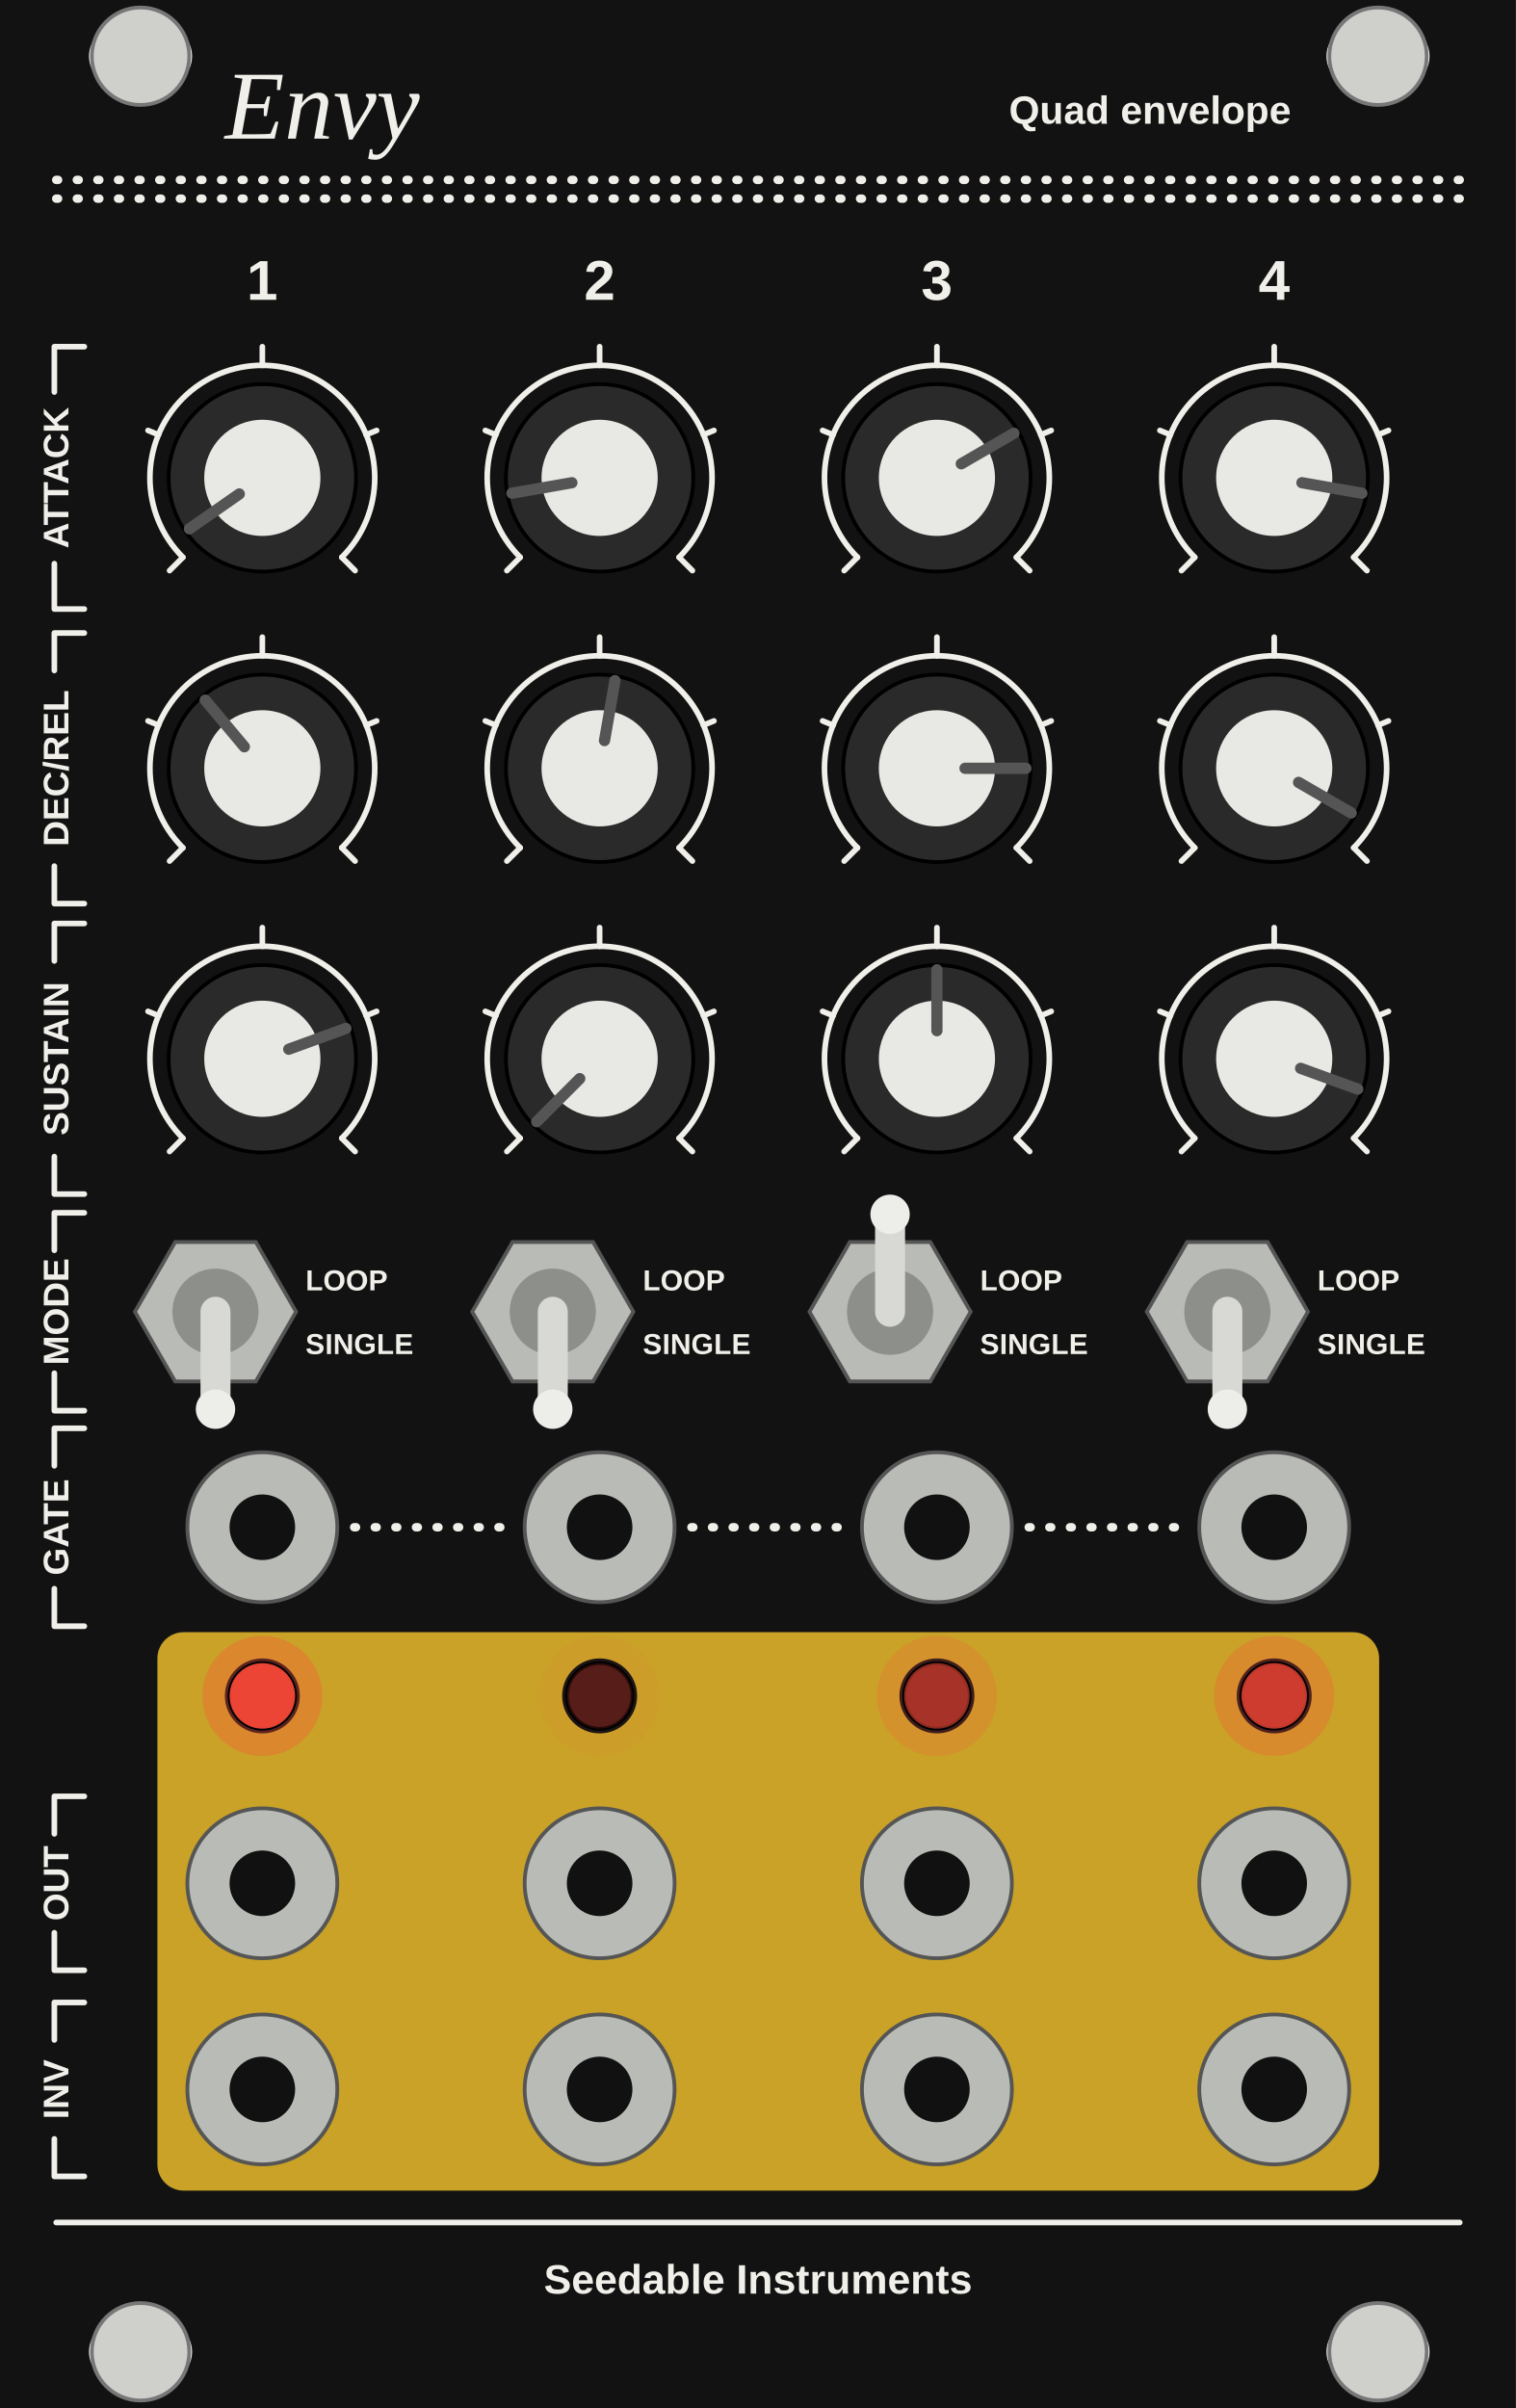
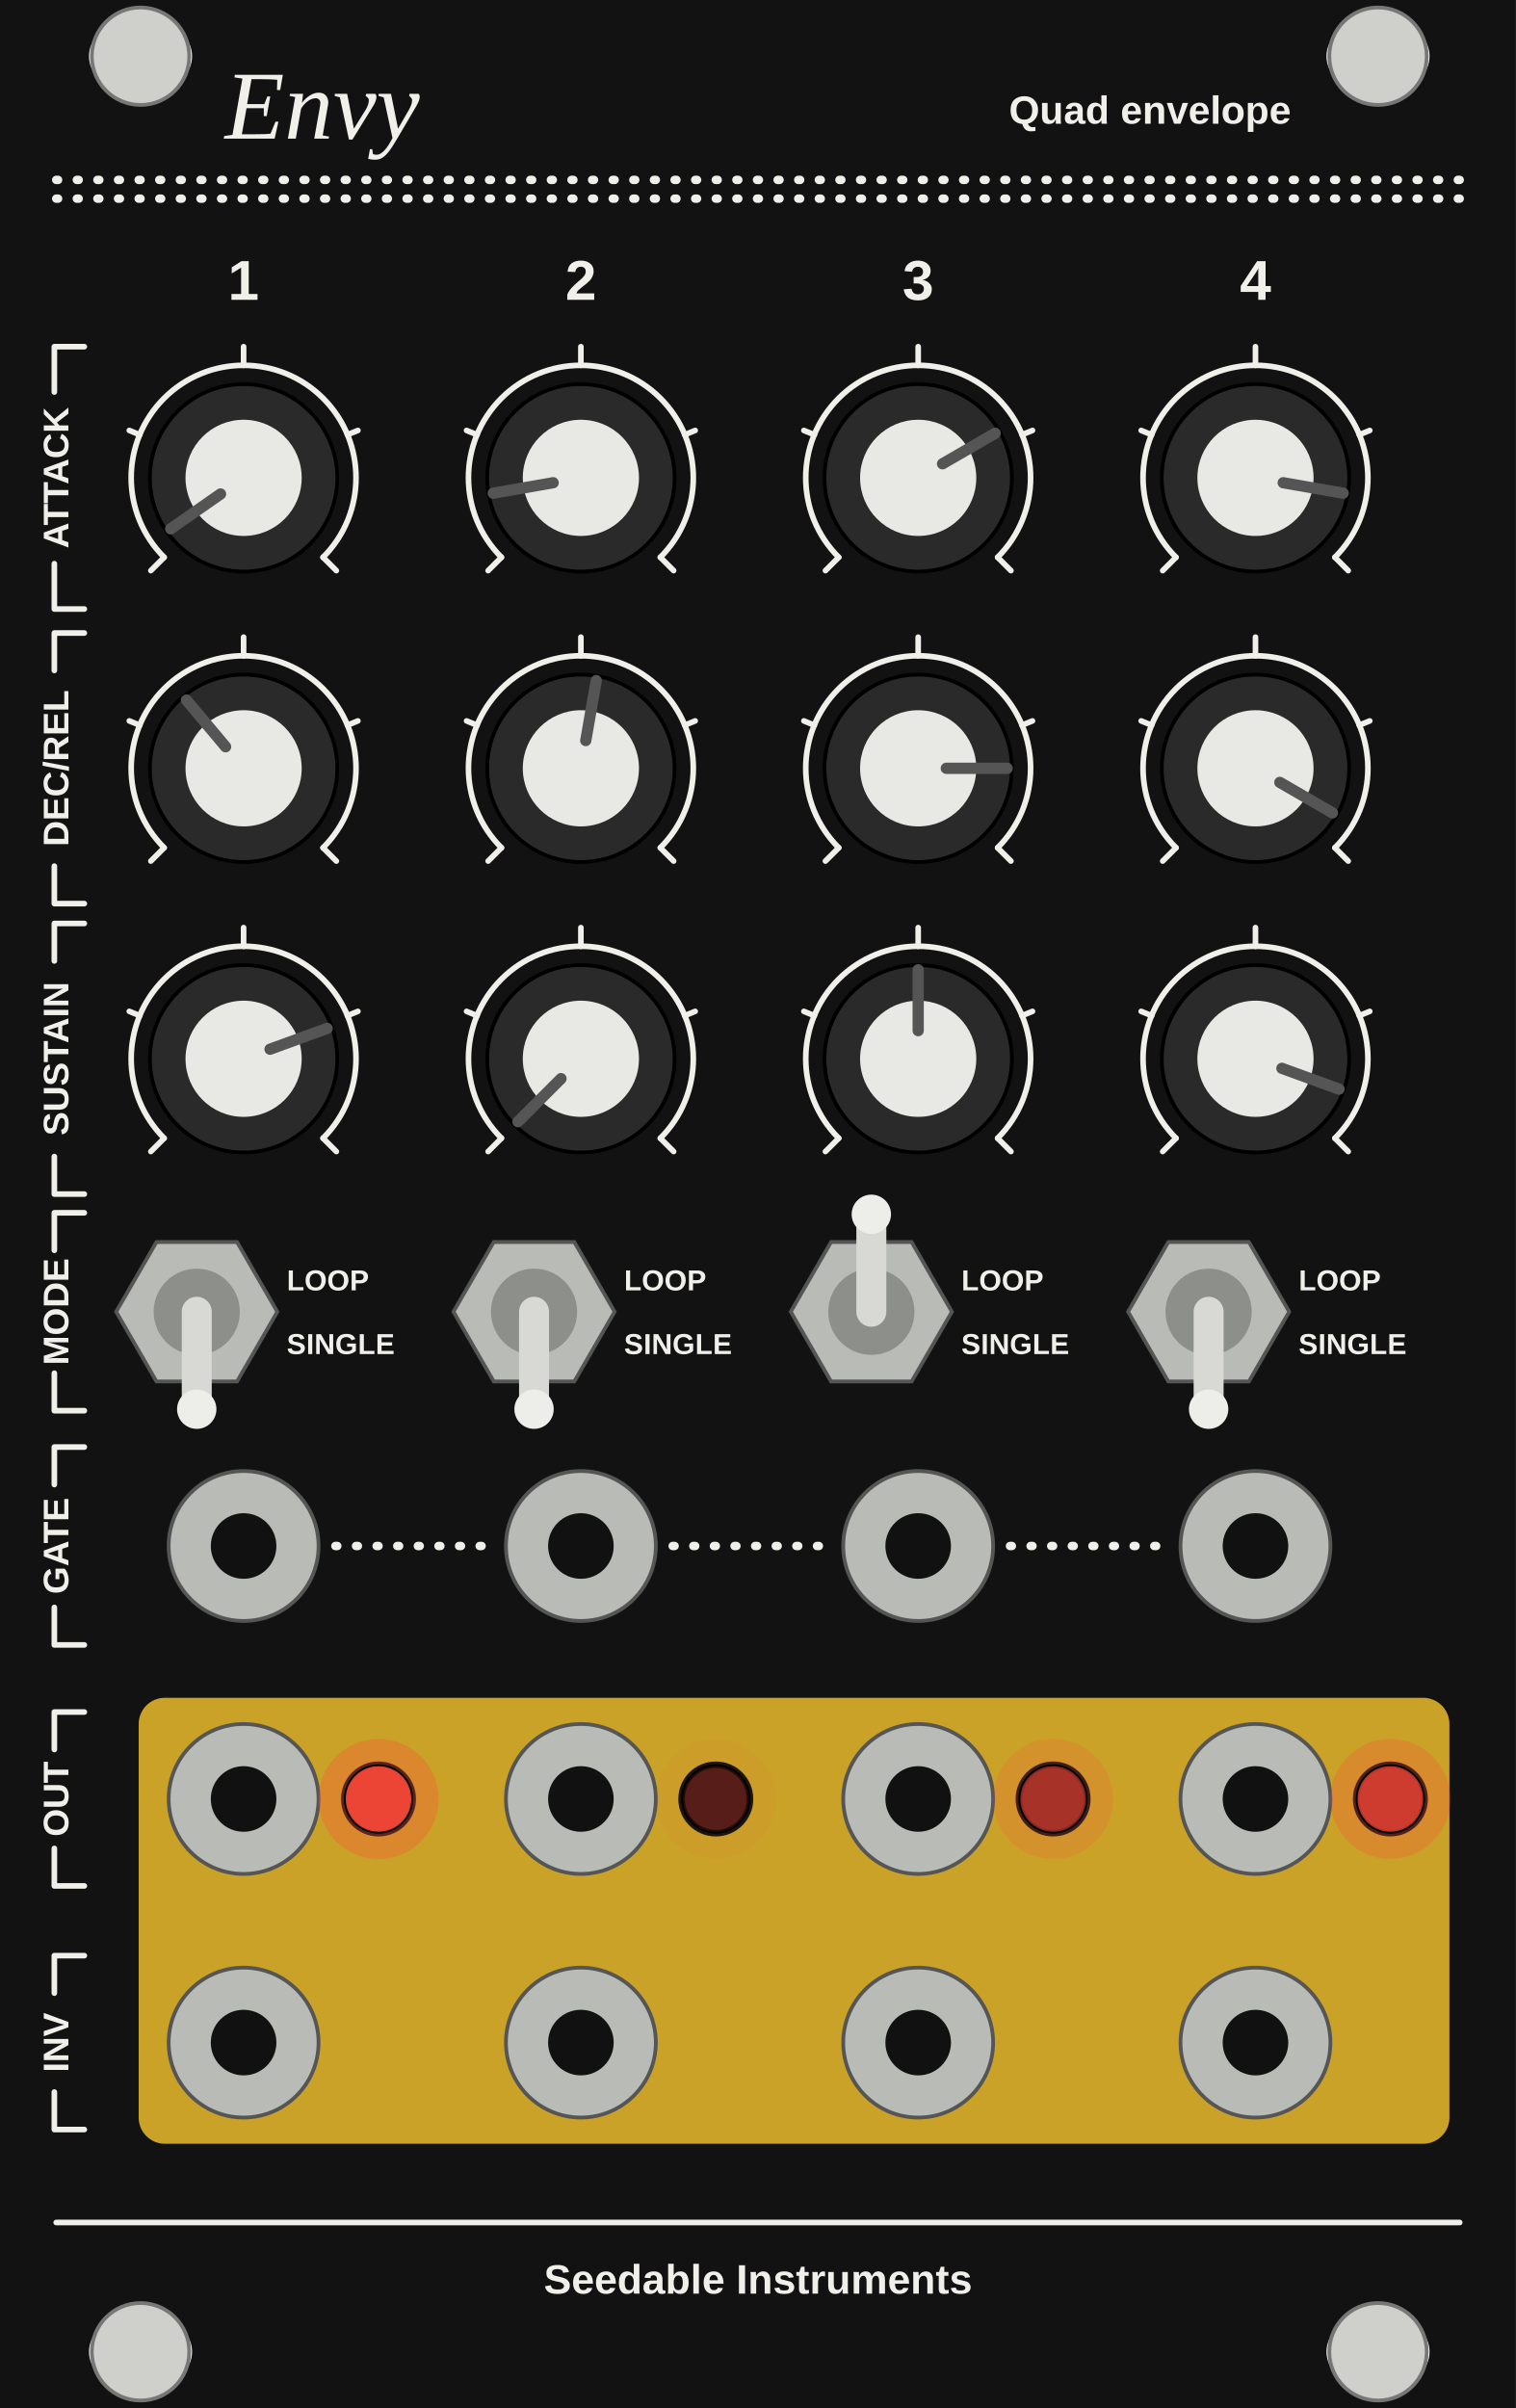
<svg xmlns="http://www.w3.org/2000/svg" width="80.9mm" height="128.5mm" viewBox="0 0 80.9 128.5">
  <style>text{font-family:Arial, Helvetica, sans-serif;font-weight:bold;fill:#f0efe9} .serif{font-family:Georgia, Times New Roman, serif;font-style:italic;font-weight:normal} .silk{stroke:#f0efe9;fill:none;stroke-linecap:round;stroke-linejoin:round} .dots{stroke-dasharray:0.1 1.0;stroke-width:0.45} .copper{fill:#c9a227} .cu-text{fill:#121212} .hole{fill:#ffffff;stroke:none}</style>
  <rect x="0" y="0" width="80.9" height="128.5" fill="#121212" />
  <g id="copper">
-     <rect x="8.40" y="87.10" width="65.20" height="29.80" rx="1.4" class="copper" />
-     <circle cx="14.00" cy="100.50" r="3.65" class="cu-text" />
-     <circle cx="14.00" cy="111.50" r="3.65" class="cu-text" />
-     <circle cx="14.00" cy="90.50" r="2.00" class="cu-text" />
-     <circle cx="32.00" cy="100.50" r="3.65" class="cu-text" />
-     <circle cx="32.00" cy="111.50" r="3.65" class="cu-text" />
-     <circle cx="32.00" cy="90.50" r="2.00" class="cu-text" />
-     <circle cx="50.00" cy="100.50" r="3.65" class="cu-text" />
-     <circle cx="50.00" cy="111.50" r="3.65" class="cu-text" />
-     <circle cx="50.00" cy="90.50" r="2.00" class="cu-text" />
-     <circle cx="68.00" cy="100.50" r="3.65" class="cu-text" />
-     <circle cx="68.00" cy="111.50" r="3.65" class="cu-text" />
-     <circle cx="68.00" cy="90.50" r="2.00" class="cu-text" />
+     <rect x="7.40" y="90.60" width="69.95" height="23.80" rx="1.4" class="copper" />
+     <circle cx="13.00" cy="96.00" r="3.65" class="cu-text" />
+     <circle cx="13.00" cy="109.00" r="3.65" class="cu-text" />
+     <circle cx="20.20" cy="96.00" r="2.00" class="cu-text" />
+     <circle cx="31.00" cy="96.00" r="3.65" class="cu-text" />
+     <circle cx="31.00" cy="109.00" r="3.65" class="cu-text" />
+     <circle cx="38.20" cy="96.00" r="2.00" class="cu-text" />
+     <circle cx="49.00" cy="96.00" r="3.65" class="cu-text" />
+     <circle cx="49.00" cy="109.00" r="3.65" class="cu-text" />
+     <circle cx="56.20" cy="96.00" r="2.00" class="cu-text" />
+     <circle cx="67.00" cy="96.00" r="3.65" class="cu-text" />
+     <circle cx="67.00" cy="109.00" r="3.65" class="cu-text" />
+     <circle cx="74.20" cy="96.00" r="2.00" class="cu-text" />
  </g>
  <g id="silk">
    <text x="12.00" y="7.40" font-size="5.2" text-anchor="start" class="serif">Envy</text>
    <text x="68.90" y="6.60" font-size="2.1" text-anchor="end">Quad envelope</text>
    <polyline points="3.00,9.60 77.90,9.60" class="silk dots" />
    <polyline points="3.00,10.60 77.90,10.60" class="silk dots" />
    <text x="40.45" y="122.40" font-size="2.2" text-anchor="middle">Seedable Instruments</text>
    <polyline points="3.00,118.60 77.90,118.60" class="silk" stroke-width="0.3" />
-     <text x="14.00" y="16.00" font-size="3.0" text-anchor="middle">1</text>
-     <text x="32.00" y="16.00" font-size="3.0" text-anchor="middle">2</text>
-     <text x="50.00" y="16.00" font-size="3.0" text-anchor="middle">3</text>
-     <text x="68.00" y="16.00" font-size="3.0" text-anchor="middle">4</text>
-     <path d="M 9.76 29.74 A 6.0 6.0 0 1 1 18.24 29.74" class="silk" stroke-width="0.3" />
-     <polyline points="9.76,29.74 9.05,30.45" class="silk" stroke-width="0.3" />
-     <polyline points="8.46,23.20 7.90,22.97" class="silk" stroke-width="0.3" />
-     <polyline points="14.00,19.50 14.00,18.50" class="silk" stroke-width="0.3" />
-     <polyline points="19.54,23.20 20.10,22.97" class="silk" stroke-width="0.3" />
-     <polyline points="18.24,29.74 18.95,30.45" class="silk" stroke-width="0.3" />
-     <path d="M 9.76 45.24 A 6.0 6.0 0 1 1 18.24 45.24" class="silk" stroke-width="0.3" />
-     <polyline points="9.76,45.24 9.05,45.95" class="silk" stroke-width="0.3" />
-     <polyline points="8.46,38.70 7.90,38.47" class="silk" stroke-width="0.3" />
-     <polyline points="14.00,35.00 14.00,34.00" class="silk" stroke-width="0.3" />
-     <polyline points="19.54,38.70 20.10,38.47" class="silk" stroke-width="0.3" />
-     <polyline points="18.24,45.24 18.95,45.95" class="silk" stroke-width="0.3" />
-     <path d="M 9.76 60.74 A 6.0 6.0 0 1 1 18.24 60.74" class="silk" stroke-width="0.3" />
-     <polyline points="9.76,60.74 9.05,61.45" class="silk" stroke-width="0.3" />
-     <polyline points="8.46,54.20 7.90,53.97" class="silk" stroke-width="0.3" />
-     <polyline points="14.00,50.50 14.00,49.50" class="silk" stroke-width="0.3" />
-     <polyline points="19.54,54.20 20.10,53.97" class="silk" stroke-width="0.3" />
-     <polyline points="18.24,60.74 18.95,61.45" class="silk" stroke-width="0.3" />
-     <path d="M 27.76 29.74 A 6.0 6.0 0 1 1 36.24 29.74" class="silk" stroke-width="0.3" />
-     <polyline points="27.76,29.74 27.05,30.45" class="silk" stroke-width="0.3" />
-     <polyline points="26.46,23.20 25.90,22.97" class="silk" stroke-width="0.3" />
-     <polyline points="32.00,19.50 32.00,18.50" class="silk" stroke-width="0.3" />
-     <polyline points="37.54,23.20 38.10,22.97" class="silk" stroke-width="0.3" />
-     <polyline points="36.24,29.74 36.95,30.45" class="silk" stroke-width="0.3" />
-     <path d="M 27.76 45.24 A 6.0 6.0 0 1 1 36.24 45.24" class="silk" stroke-width="0.3" />
-     <polyline points="27.76,45.24 27.05,45.95" class="silk" stroke-width="0.3" />
-     <polyline points="26.46,38.70 25.90,38.47" class="silk" stroke-width="0.3" />
-     <polyline points="32.00,35.00 32.00,34.00" class="silk" stroke-width="0.3" />
-     <polyline points="37.54,38.70 38.10,38.47" class="silk" stroke-width="0.3" />
-     <polyline points="36.24,45.24 36.95,45.95" class="silk" stroke-width="0.3" />
-     <path d="M 27.76 60.74 A 6.0 6.0 0 1 1 36.24 60.74" class="silk" stroke-width="0.3" />
-     <polyline points="27.76,60.74 27.05,61.45" class="silk" stroke-width="0.3" />
-     <polyline points="26.46,54.20 25.90,53.97" class="silk" stroke-width="0.3" />
-     <polyline points="32.00,50.50 32.00,49.50" class="silk" stroke-width="0.3" />
-     <polyline points="37.54,54.20 38.10,53.97" class="silk" stroke-width="0.3" />
-     <polyline points="36.24,60.74 36.95,61.45" class="silk" stroke-width="0.3" />
-     <path d="M 45.76 29.74 A 6.0 6.0 0 1 1 54.24 29.74" class="silk" stroke-width="0.3" />
-     <polyline points="45.76,29.74 45.05,30.45" class="silk" stroke-width="0.3" />
-     <polyline points="44.46,23.20 43.90,22.97" class="silk" stroke-width="0.3" />
-     <polyline points="50.00,19.50 50.00,18.50" class="silk" stroke-width="0.3" />
-     <polyline points="55.54,23.20 56.10,22.97" class="silk" stroke-width="0.3" />
-     <polyline points="54.24,29.74 54.95,30.45" class="silk" stroke-width="0.3" />
-     <path d="M 45.76 45.24 A 6.0 6.0 0 1 1 54.24 45.24" class="silk" stroke-width="0.3" />
-     <polyline points="45.76,45.24 45.05,45.95" class="silk" stroke-width="0.3" />
-     <polyline points="44.46,38.70 43.90,38.47" class="silk" stroke-width="0.3" />
-     <polyline points="50.00,35.00 50.00,34.00" class="silk" stroke-width="0.3" />
-     <polyline points="55.54,38.70 56.10,38.47" class="silk" stroke-width="0.3" />
-     <polyline points="54.24,45.24 54.95,45.95" class="silk" stroke-width="0.3" />
-     <path d="M 45.76 60.74 A 6.0 6.0 0 1 1 54.24 60.74" class="silk" stroke-width="0.3" />
-     <polyline points="45.76,60.74 45.05,61.45" class="silk" stroke-width="0.3" />
-     <polyline points="44.46,54.20 43.90,53.97" class="silk" stroke-width="0.3" />
-     <polyline points="50.00,50.50 50.00,49.50" class="silk" stroke-width="0.3" />
-     <polyline points="55.54,54.20 56.10,53.97" class="silk" stroke-width="0.3" />
-     <polyline points="54.24,60.74 54.95,61.45" class="silk" stroke-width="0.3" />
-     <path d="M 63.76 29.74 A 6.0 6.0 0 1 1 72.24 29.74" class="silk" stroke-width="0.3" />
-     <polyline points="63.76,29.74 63.05,30.45" class="silk" stroke-width="0.3" />
-     <polyline points="62.46,23.20 61.90,22.97" class="silk" stroke-width="0.3" />
-     <polyline points="68.00,19.50 68.00,18.50" class="silk" stroke-width="0.3" />
-     <polyline points="73.54,23.20 74.10,22.97" class="silk" stroke-width="0.3" />
-     <polyline points="72.24,29.74 72.95,30.45" class="silk" stroke-width="0.3" />
-     <path d="M 63.76 45.24 A 6.0 6.0 0 1 1 72.24 45.24" class="silk" stroke-width="0.3" />
-     <polyline points="63.76,45.24 63.05,45.95" class="silk" stroke-width="0.3" />
-     <polyline points="62.46,38.70 61.90,38.47" class="silk" stroke-width="0.3" />
-     <polyline points="68.00,35.00 68.00,34.00" class="silk" stroke-width="0.3" />
-     <polyline points="73.54,38.70 74.10,38.47" class="silk" stroke-width="0.3" />
-     <polyline points="72.24,45.24 72.95,45.95" class="silk" stroke-width="0.3" />
-     <path d="M 63.76 60.74 A 6.0 6.0 0 1 1 72.24 60.74" class="silk" stroke-width="0.3" />
-     <polyline points="63.76,60.74 63.05,61.45" class="silk" stroke-width="0.3" />
-     <polyline points="62.46,54.20 61.90,53.97" class="silk" stroke-width="0.3" />
-     <polyline points="68.00,50.50 68.00,49.50" class="silk" stroke-width="0.3" />
-     <polyline points="73.54,54.20 74.10,53.97" class="silk" stroke-width="0.3" />
-     <polyline points="72.24,60.74 72.95,61.45" class="silk" stroke-width="0.3" />
-     <text x="16.30" y="68.86" font-size="1.55" text-anchor="start">LOOP</text>
-     <text x="16.30" y="72.26" font-size="1.55" text-anchor="start">SINGLE</text>
-     <text x="34.30" y="68.86" font-size="1.55" text-anchor="start">LOOP</text>
-     <text x="34.30" y="72.26" font-size="1.55" text-anchor="start">SINGLE</text>
-     <text x="52.30" y="68.86" font-size="1.55" text-anchor="start">LOOP</text>
-     <text x="52.30" y="72.26" font-size="1.55" text-anchor="start">SINGLE</text>
-     <text x="70.30" y="68.86" font-size="1.55" text-anchor="start">LOOP</text>
-     <text x="70.30" y="72.26" font-size="1.55" text-anchor="start">SINGLE</text>
+     <text x="13.00" y="16.00" font-size="3.0" text-anchor="middle">1</text>
+     <text x="31.00" y="16.00" font-size="3.0" text-anchor="middle">2</text>
+     <text x="49.00" y="16.00" font-size="3.0" text-anchor="middle">3</text>
+     <text x="67.00" y="16.00" font-size="3.0" text-anchor="middle">4</text>
+     <path d="M 8.76 29.74 A 6.0 6.0 0 1 1 17.24 29.74" class="silk" stroke-width="0.3" />
+     <polyline points="8.76,29.74 8.05,30.45" class="silk" stroke-width="0.3" />
+     <polyline points="7.46,23.20 6.90,22.97" class="silk" stroke-width="0.3" />
+     <polyline points="13.00,19.50 13.00,18.50" class="silk" stroke-width="0.3" />
+     <polyline points="18.54,23.20 19.10,22.97" class="silk" stroke-width="0.3" />
+     <polyline points="17.24,29.74 17.95,30.45" class="silk" stroke-width="0.3" />
+     <path d="M 8.76 45.24 A 6.0 6.0 0 1 1 17.24 45.24" class="silk" stroke-width="0.3" />
+     <polyline points="8.76,45.24 8.05,45.95" class="silk" stroke-width="0.3" />
+     <polyline points="7.46,38.70 6.90,38.47" class="silk" stroke-width="0.3" />
+     <polyline points="13.00,35.00 13.00,34.00" class="silk" stroke-width="0.3" />
+     <polyline points="18.54,38.70 19.10,38.47" class="silk" stroke-width="0.3" />
+     <polyline points="17.24,45.24 17.95,45.95" class="silk" stroke-width="0.3" />
+     <path d="M 8.76 60.74 A 6.0 6.0 0 1 1 17.24 60.74" class="silk" stroke-width="0.3" />
+     <polyline points="8.76,60.74 8.05,61.45" class="silk" stroke-width="0.3" />
+     <polyline points="7.46,54.20 6.90,53.97" class="silk" stroke-width="0.3" />
+     <polyline points="13.00,50.50 13.00,49.50" class="silk" stroke-width="0.3" />
+     <polyline points="18.54,54.20 19.10,53.97" class="silk" stroke-width="0.3" />
+     <polyline points="17.24,60.74 17.95,61.45" class="silk" stroke-width="0.3" />
+     <path d="M 26.76 29.74 A 6.0 6.0 0 1 1 35.24 29.74" class="silk" stroke-width="0.3" />
+     <polyline points="26.76,29.74 26.05,30.45" class="silk" stroke-width="0.3" />
+     <polyline points="25.46,23.20 24.90,22.97" class="silk" stroke-width="0.3" />
+     <polyline points="31.00,19.50 31.00,18.50" class="silk" stroke-width="0.3" />
+     <polyline points="36.54,23.20 37.10,22.97" class="silk" stroke-width="0.3" />
+     <polyline points="35.24,29.74 35.95,30.45" class="silk" stroke-width="0.3" />
+     <path d="M 26.76 45.24 A 6.0 6.0 0 1 1 35.24 45.24" class="silk" stroke-width="0.3" />
+     <polyline points="26.76,45.24 26.05,45.95" class="silk" stroke-width="0.3" />
+     <polyline points="25.46,38.70 24.90,38.47" class="silk" stroke-width="0.3" />
+     <polyline points="31.00,35.00 31.00,34.00" class="silk" stroke-width="0.3" />
+     <polyline points="36.54,38.70 37.10,38.47" class="silk" stroke-width="0.3" />
+     <polyline points="35.24,45.24 35.95,45.95" class="silk" stroke-width="0.3" />
+     <path d="M 26.76 60.74 A 6.0 6.0 0 1 1 35.24 60.74" class="silk" stroke-width="0.3" />
+     <polyline points="26.76,60.74 26.05,61.45" class="silk" stroke-width="0.3" />
+     <polyline points="25.46,54.20 24.90,53.97" class="silk" stroke-width="0.3" />
+     <polyline points="31.00,50.50 31.00,49.50" class="silk" stroke-width="0.3" />
+     <polyline points="36.54,54.20 37.10,53.97" class="silk" stroke-width="0.3" />
+     <polyline points="35.24,60.74 35.95,61.45" class="silk" stroke-width="0.3" />
+     <path d="M 44.76 29.74 A 6.0 6.0 0 1 1 53.24 29.74" class="silk" stroke-width="0.3" />
+     <polyline points="44.76,29.74 44.05,30.45" class="silk" stroke-width="0.3" />
+     <polyline points="43.46,23.20 42.90,22.97" class="silk" stroke-width="0.3" />
+     <polyline points="49.00,19.50 49.00,18.50" class="silk" stroke-width="0.3" />
+     <polyline points="54.54,23.20 55.10,22.97" class="silk" stroke-width="0.3" />
+     <polyline points="53.24,29.74 53.95,30.45" class="silk" stroke-width="0.3" />
+     <path d="M 44.76 45.24 A 6.0 6.0 0 1 1 53.24 45.24" class="silk" stroke-width="0.3" />
+     <polyline points="44.76,45.24 44.05,45.95" class="silk" stroke-width="0.3" />
+     <polyline points="43.46,38.70 42.90,38.47" class="silk" stroke-width="0.3" />
+     <polyline points="49.00,35.00 49.00,34.00" class="silk" stroke-width="0.3" />
+     <polyline points="54.54,38.70 55.10,38.47" class="silk" stroke-width="0.3" />
+     <polyline points="53.24,45.24 53.95,45.95" class="silk" stroke-width="0.3" />
+     <path d="M 44.76 60.74 A 6.0 6.0 0 1 1 53.24 60.74" class="silk" stroke-width="0.3" />
+     <polyline points="44.76,60.74 44.05,61.45" class="silk" stroke-width="0.3" />
+     <polyline points="43.46,54.20 42.90,53.97" class="silk" stroke-width="0.3" />
+     <polyline points="49.00,50.50 49.00,49.50" class="silk" stroke-width="0.3" />
+     <polyline points="54.54,54.20 55.10,53.97" class="silk" stroke-width="0.3" />
+     <polyline points="53.24,60.74 53.95,61.45" class="silk" stroke-width="0.3" />
+     <path d="M 62.76 29.74 A 6.0 6.0 0 1 1 71.24 29.74" class="silk" stroke-width="0.3" />
+     <polyline points="62.76,29.74 62.05,30.45" class="silk" stroke-width="0.3" />
+     <polyline points="61.46,23.20 60.90,22.97" class="silk" stroke-width="0.3" />
+     <polyline points="67.00,19.50 67.00,18.50" class="silk" stroke-width="0.3" />
+     <polyline points="72.54,23.20 73.10,22.97" class="silk" stroke-width="0.3" />
+     <polyline points="71.24,29.74 71.95,30.45" class="silk" stroke-width="0.3" />
+     <path d="M 62.76 45.24 A 6.0 6.0 0 1 1 71.24 45.24" class="silk" stroke-width="0.3" />
+     <polyline points="62.76,45.24 62.05,45.95" class="silk" stroke-width="0.3" />
+     <polyline points="61.46,38.70 60.90,38.47" class="silk" stroke-width="0.3" />
+     <polyline points="67.00,35.00 67.00,34.00" class="silk" stroke-width="0.3" />
+     <polyline points="72.54,38.70 73.10,38.47" class="silk" stroke-width="0.3" />
+     <polyline points="71.24,45.24 71.95,45.95" class="silk" stroke-width="0.3" />
+     <path d="M 62.76 60.74 A 6.0 6.0 0 1 1 71.24 60.74" class="silk" stroke-width="0.3" />
+     <polyline points="62.76,60.74 62.05,61.45" class="silk" stroke-width="0.3" />
+     <polyline points="61.46,54.20 60.90,53.97" class="silk" stroke-width="0.3" />
+     <polyline points="67.00,50.50 67.00,49.50" class="silk" stroke-width="0.3" />
+     <polyline points="72.54,54.20 73.10,53.97" class="silk" stroke-width="0.3" />
+     <polyline points="71.24,60.74 71.95,61.45" class="silk" stroke-width="0.3" />
+     <text x="15.30" y="68.86" font-size="1.55" text-anchor="start">LOOP</text>
+     <text x="15.30" y="72.26" font-size="1.55" text-anchor="start">SINGLE</text>
+     <text x="33.30" y="68.86" font-size="1.55" text-anchor="start">LOOP</text>
+     <text x="33.30" y="72.26" font-size="1.55" text-anchor="start">SINGLE</text>
+     <text x="51.30" y="68.86" font-size="1.55" text-anchor="start">LOOP</text>
+     <text x="51.30" y="72.26" font-size="1.55" text-anchor="start">SINGLE</text>
+     <text x="69.30" y="68.86" font-size="1.55" text-anchor="start">LOOP</text>
+     <text x="69.30" y="72.26" font-size="1.55" text-anchor="start">SINGLE</text>
    <text x="3.65" y="25.50" font-size="1.9" text-anchor="middle" transform="rotate(-90 3.65 25.50)">ATTACK</text>
    <polyline points="4.50,18.50 2.90,18.50 2.90,20.92" class="silk" stroke-width="0.3" />
    <polyline points="2.90,30.08 2.90,32.50 4.50,32.50" class="silk" stroke-width="0.3" />
    <text x="3.65" y="41.00" font-size="1.9" text-anchor="middle" transform="rotate(-90 3.65 41.00)">DEC/REL</text>
    <polyline points="4.50,33.78 2.90,33.78 2.90,35.78" class="silk" stroke-width="0.3" />
    <polyline points="2.90,46.22 2.90,48.22 4.50,48.22" class="silk" stroke-width="0.3" />
    <text x="3.65" y="56.50" font-size="1.9" text-anchor="middle" transform="rotate(-90 3.65 56.50)">SUSTAIN</text>
    <polyline points="4.50,49.28 2.90,49.28 2.90,51.28" class="silk" stroke-width="0.3" />
    <polyline points="2.90,61.72 2.90,63.72 4.50,63.72" class="silk" stroke-width="0.3" />
    <text x="3.65" y="70.00" font-size="1.9" text-anchor="middle" transform="rotate(-90 3.65 70.00)">MODE</text>
    <polyline points="4.50,64.72 2.90,64.72 2.90,66.72" class="silk" stroke-width="0.3" />
    <polyline points="2.90,73.28 2.90,75.28 4.50,75.28" class="silk" stroke-width="0.3" />
-     <text x="3.65" y="81.50" font-size="1.9" text-anchor="middle" transform="rotate(-90 3.65 81.50)">GATE</text>
-     <polyline points="4.50,76.22 2.90,76.22 2.90,78.22" class="silk" stroke-width="0.3" />
-     <polyline points="2.90,84.78 2.90,86.78 4.50,86.78" class="silk" stroke-width="0.3" />
-     <text x="3.65" y="100.50" font-size="1.9" text-anchor="middle" transform="rotate(-90 3.65 100.50)">OUT</text>
-     <polyline points="4.50,95.86 2.90,95.86 2.90,97.86" class="silk" stroke-width="0.3" />
-     <polyline points="2.90,103.14 2.90,105.14 4.50,105.14" class="silk" stroke-width="0.3" />
-     <text x="3.65" y="111.50" font-size="1.9" text-anchor="middle" transform="rotate(-90 3.65 111.50)">INV</text>
-     <polyline points="4.50,106.86 2.90,106.86 2.90,108.86" class="silk" stroke-width="0.3" />
-     <polyline points="2.90,114.14 2.90,116.14 4.50,116.14" class="silk" stroke-width="0.3" />
-     <polyline points="18.90,81.50 27.10,81.50" class="silk dots" />
-     <polyline points="36.90,81.50 45.10,81.50" class="silk dots" />
-     <polyline points="54.90,81.50 63.10,81.50" class="silk dots" />
+     <text x="3.65" y="82.50" font-size="1.9" text-anchor="middle" transform="rotate(-90 3.65 82.50)">GATE</text>
+     <polyline points="4.50,77.22 2.90,77.22 2.90,79.22" class="silk" stroke-width="0.3" />
+     <polyline points="2.90,85.78 2.90,87.78 4.50,87.78" class="silk" stroke-width="0.3" />
+     <text x="3.65" y="96.00" font-size="1.9" text-anchor="middle" transform="rotate(-90 3.65 96.00)">OUT</text>
+     <polyline points="4.50,91.36 2.90,91.36 2.90,93.36" class="silk" stroke-width="0.3" />
+     <polyline points="2.90,98.64 2.90,100.64 4.50,100.64" class="silk" stroke-width="0.3" />
+     <text x="3.65" y="109.00" font-size="1.9" text-anchor="middle" transform="rotate(-90 3.65 109.00)">INV</text>
+     <polyline points="4.50,104.36 2.90,104.36 2.90,106.36" class="silk" stroke-width="0.3" />
+     <polyline points="2.90,111.64 2.90,113.64 4.50,113.64" class="silk" stroke-width="0.3" />
+     <polyline points="17.90,82.50 26.10,82.50" class="silk dots" />
+     <polyline points="35.90,82.50 44.10,82.50" class="silk dots" />
+     <polyline points="53.90,82.50 62.10,82.50" class="silk dots" />
  </g>
  <g id="holes">
-     <circle cx="14.00" cy="25.50" r="3.75" class="hole" />
-     <circle cx="14.00" cy="41.00" r="3.75" class="hole" />
-     <circle cx="14.00" cy="56.50" r="3.75" class="hole" />
-     <circle cx="14.00" cy="81.50" r="3.25" class="hole" />
-     <circle cx="14.00" cy="100.50" r="3.25" class="hole" />
-     <circle cx="14.00" cy="111.50" r="3.25" class="hole" />
-     <circle cx="11.50" cy="70.00" r="3.25" class="hole" />
-     <circle cx="14.00" cy="90.50" r="1.60" class="hole" />
-     <circle cx="32.00" cy="25.50" r="3.75" class="hole" />
-     <circle cx="32.00" cy="41.00" r="3.75" class="hole" />
-     <circle cx="32.00" cy="56.50" r="3.75" class="hole" />
-     <circle cx="32.00" cy="81.50" r="3.25" class="hole" />
-     <circle cx="32.00" cy="100.50" r="3.25" class="hole" />
-     <circle cx="32.00" cy="111.50" r="3.25" class="hole" />
-     <circle cx="29.50" cy="70.00" r="3.25" class="hole" />
-     <circle cx="32.00" cy="90.50" r="1.60" class="hole" />
-     <circle cx="50.00" cy="25.50" r="3.75" class="hole" />
-     <circle cx="50.00" cy="41.00" r="3.75" class="hole" />
-     <circle cx="50.00" cy="56.50" r="3.75" class="hole" />
-     <circle cx="50.00" cy="81.50" r="3.25" class="hole" />
-     <circle cx="50.00" cy="100.50" r="3.25" class="hole" />
-     <circle cx="50.00" cy="111.50" r="3.25" class="hole" />
-     <circle cx="47.50" cy="70.00" r="3.25" class="hole" />
-     <circle cx="50.00" cy="90.50" r="1.60" class="hole" />
-     <circle cx="68.00" cy="25.50" r="3.75" class="hole" />
-     <circle cx="68.00" cy="41.00" r="3.75" class="hole" />
-     <circle cx="68.00" cy="56.50" r="3.75" class="hole" />
-     <circle cx="68.00" cy="81.50" r="3.25" class="hole" />
-     <circle cx="68.00" cy="100.50" r="3.25" class="hole" />
-     <circle cx="68.00" cy="111.50" r="3.25" class="hole" />
-     <circle cx="65.50" cy="70.00" r="3.25" class="hole" />
-     <circle cx="68.00" cy="90.50" r="1.60" class="hole" />
+     <circle cx="13.00" cy="25.50" r="3.75" class="hole" />
+     <circle cx="13.00" cy="41.00" r="3.75" class="hole" />
+     <circle cx="13.00" cy="56.50" r="3.75" class="hole" />
+     <circle cx="13.00" cy="82.50" r="3.25" class="hole" />
+     <circle cx="13.00" cy="96.00" r="3.25" class="hole" />
+     <circle cx="13.00" cy="109.00" r="3.25" class="hole" />
+     <circle cx="10.50" cy="70.00" r="3.25" class="hole" />
+     <circle cx="20.20" cy="96.00" r="1.60" class="hole" />
+     <circle cx="31.00" cy="25.50" r="3.75" class="hole" />
+     <circle cx="31.00" cy="41.00" r="3.75" class="hole" />
+     <circle cx="31.00" cy="56.50" r="3.75" class="hole" />
+     <circle cx="31.00" cy="82.50" r="3.25" class="hole" />
+     <circle cx="31.00" cy="96.00" r="3.25" class="hole" />
+     <circle cx="31.00" cy="109.00" r="3.25" class="hole" />
+     <circle cx="28.50" cy="70.00" r="3.25" class="hole" />
+     <circle cx="38.20" cy="96.00" r="1.60" class="hole" />
+     <circle cx="49.00" cy="25.50" r="3.75" class="hole" />
+     <circle cx="49.00" cy="41.00" r="3.75" class="hole" />
+     <circle cx="49.00" cy="56.50" r="3.75" class="hole" />
+     <circle cx="49.00" cy="82.50" r="3.25" class="hole" />
+     <circle cx="49.00" cy="96.00" r="3.25" class="hole" />
+     <circle cx="49.00" cy="109.00" r="3.25" class="hole" />
+     <circle cx="46.50" cy="70.00" r="3.25" class="hole" />
+     <circle cx="56.20" cy="96.00" r="1.60" class="hole" />
+     <circle cx="67.00" cy="25.50" r="3.75" class="hole" />
+     <circle cx="67.00" cy="41.00" r="3.75" class="hole" />
+     <circle cx="67.00" cy="56.50" r="3.75" class="hole" />
+     <circle cx="67.00" cy="82.50" r="3.25" class="hole" />
+     <circle cx="67.00" cy="96.00" r="3.25" class="hole" />
+     <circle cx="67.00" cy="109.00" r="3.25" class="hole" />
+     <circle cx="64.50" cy="70.00" r="3.25" class="hole" />
+     <circle cx="74.20" cy="96.00" r="1.60" class="hole" />
    <rect x="4.75" y="1.40" width="5.5" height="3.2" rx="1.6" class="hole" />
    <rect x="4.75" y="123.90" width="5.5" height="3.2" rx="1.6" class="hole" />
    <rect x="70.79" y="1.40" width="5.5" height="3.2" rx="1.6" class="hole" />
    <rect x="70.79" y="123.90" width="5.5" height="3.2" rx="1.6" class="hole" />
  </g>
  <g id="mockup">
-     <circle cx="14.00" cy="25.50" r="5.0" fill="#2a2a2a" stroke="#000" stroke-width="0.2" />
-     <circle cx="14.00" cy="25.50" r="3.10" fill="#e8e8e4" />
-     <line x1="12.77" y1="26.36" x2="10.11" y2="28.22" stroke="#555" stroke-width="0.6" stroke-linecap="round" />
-     <circle cx="14.00" cy="41.00" r="5.0" fill="#2a2a2a" stroke="#000" stroke-width="0.2" />
-     <circle cx="14.00" cy="41.00" r="3.10" fill="#e8e8e4" />
-     <line x1="13.04" y1="39.85" x2="10.95" y2="37.36" stroke="#555" stroke-width="0.6" stroke-linecap="round" />
-     <circle cx="14.00" cy="56.50" r="5.0" fill="#2a2a2a" stroke="#000" stroke-width="0.2" />
-     <circle cx="14.00" cy="56.50" r="3.10" fill="#e8e8e4" />
-     <line x1="15.41" y1="55.99" x2="18.46" y2="54.88" stroke="#555" stroke-width="0.6" stroke-linecap="round" />
-     <circle cx="14.00" cy="81.50" r="4.0" fill="#b9bbb6" stroke="#555" stroke-width="0.2" />
-     <circle cx="14.00" cy="81.50" r="1.75" fill="#111" />
-     <circle cx="14.00" cy="100.50" r="4.0" fill="#b9bbb6" stroke="#555" stroke-width="0.2" />
-     <circle cx="14.00" cy="100.50" r="1.75" fill="#111" />
-     <circle cx="14.00" cy="111.50" r="4.0" fill="#b9bbb6" stroke="#555" stroke-width="0.2" />
-     <circle cx="14.00" cy="111.50" r="1.75" fill="#111" />
-     <polygon points="15.80,70.00 13.65,73.72 9.35,73.72 7.20,70.00 9.35,66.28 13.65,66.28" fill="#b9bbb6" stroke="#555" stroke-width="0.2" />
-     <circle cx="11.50" cy="70.00" r="2.3" fill="#8d8f8a" />
-     <line x1="11.50" y1="70.00" x2="11.50" y2="75.20" stroke="#d8d8d4" stroke-width="1.6" stroke-linecap="round" />
-     <circle cx="11.50" cy="75.20" r="1.05" fill="#ededea" />
-     <circle cx="14.00" cy="90.50" r="3.2" fill="#ff4a3a" opacity="0.32" />
-     <circle cx="14.00" cy="90.50" r="1.75" fill="#3a1512" stroke="#000" stroke-width="0.2" />
-     <circle cx="14.00" cy="90.50" r="1.75" fill="#ff4a3a" opacity="0.90" />
-     <circle cx="32.00" cy="25.50" r="5.0" fill="#2a2a2a" stroke="#000" stroke-width="0.2" />
-     <circle cx="32.00" cy="25.50" r="3.10" fill="#e8e8e4" />
-     <line x1="30.52" y1="25.76" x2="27.32" y2="26.32" stroke="#555" stroke-width="0.6" stroke-linecap="round" />
-     <circle cx="32.00" cy="41.00" r="5.0" fill="#2a2a2a" stroke="#000" stroke-width="0.2" />
-     <circle cx="32.00" cy="41.00" r="3.10" fill="#e8e8e4" />
-     <line x1="32.26" y1="39.52" x2="32.82" y2="36.32" stroke="#555" stroke-width="0.6" stroke-linecap="round" />
-     <circle cx="32.00" cy="56.50" r="5.0" fill="#2a2a2a" stroke="#000" stroke-width="0.2" />
-     <circle cx="32.00" cy="56.50" r="3.10" fill="#e8e8e4" />
-     <line x1="30.94" y1="57.56" x2="28.64" y2="59.86" stroke="#555" stroke-width="0.6" stroke-linecap="round" />
-     <circle cx="32.00" cy="81.50" r="4.0" fill="#b9bbb6" stroke="#555" stroke-width="0.2" />
-     <circle cx="32.00" cy="81.50" r="1.75" fill="#111" />
-     <circle cx="32.00" cy="100.50" r="4.0" fill="#b9bbb6" stroke="#555" stroke-width="0.2" />
-     <circle cx="32.00" cy="100.50" r="1.75" fill="#111" />
-     <circle cx="32.00" cy="111.50" r="4.0" fill="#b9bbb6" stroke="#555" stroke-width="0.2" />
-     <circle cx="32.00" cy="111.50" r="1.75" fill="#111" />
-     <polygon points="33.80,70.00 31.65,73.72 27.35,73.72 25.20,70.00 27.35,66.28 31.65,66.28" fill="#b9bbb6" stroke="#555" stroke-width="0.2" />
-     <circle cx="29.50" cy="70.00" r="2.3" fill="#8d8f8a" />
-     <line x1="29.50" y1="70.00" x2="29.50" y2="75.20" stroke="#d8d8d4" stroke-width="1.6" stroke-linecap="round" />
-     <circle cx="29.50" cy="75.20" r="1.05" fill="#ededea" />
-     <circle cx="32.00" cy="90.50" r="3.2" fill="#ff4a3a" opacity="0.05" />
-     <circle cx="32.00" cy="90.50" r="1.75" fill="#3a1512" stroke="#000" stroke-width="0.2" />
-     <circle cx="32.00" cy="90.50" r="1.75" fill="#ff4a3a" opacity="0.15" />
-     <circle cx="50.00" cy="25.50" r="5.0" fill="#2a2a2a" stroke="#000" stroke-width="0.2" />
-     <circle cx="50.00" cy="25.50" r="3.10" fill="#e8e8e4" />
-     <line x1="51.30" y1="24.75" x2="54.11" y2="23.12" stroke="#555" stroke-width="0.6" stroke-linecap="round" />
-     <circle cx="50.00" cy="41.00" r="5.0" fill="#2a2a2a" stroke="#000" stroke-width="0.2" />
-     <circle cx="50.00" cy="41.00" r="3.10" fill="#e8e8e4" />
-     <line x1="51.50" y1="41.00" x2="54.75" y2="41.00" stroke="#555" stroke-width="0.6" stroke-linecap="round" />
-     <circle cx="50.00" cy="56.50" r="5.0" fill="#2a2a2a" stroke="#000" stroke-width="0.2" />
-     <circle cx="50.00" cy="56.50" r="3.10" fill="#e8e8e4" />
-     <line x1="50.00" y1="55.00" x2="50.00" y2="51.75" stroke="#555" stroke-width="0.6" stroke-linecap="round" />
-     <circle cx="50.00" cy="81.50" r="4.0" fill="#b9bbb6" stroke="#555" stroke-width="0.2" />
-     <circle cx="50.00" cy="81.50" r="1.75" fill="#111" />
-     <circle cx="50.00" cy="100.50" r="4.0" fill="#b9bbb6" stroke="#555" stroke-width="0.2" />
-     <circle cx="50.00" cy="100.50" r="1.75" fill="#111" />
-     <circle cx="50.00" cy="111.50" r="4.0" fill="#b9bbb6" stroke="#555" stroke-width="0.2" />
-     <circle cx="50.00" cy="111.50" r="1.75" fill="#111" />
-     <polygon points="51.80,70.00 49.65,73.72 45.35,73.72 43.20,70.00 45.35,66.28 49.65,66.28" fill="#b9bbb6" stroke="#555" stroke-width="0.2" />
-     <circle cx="47.50" cy="70.00" r="2.3" fill="#8d8f8a" />
-     <line x1="47.50" y1="70.00" x2="47.50" y2="64.80" stroke="#d8d8d4" stroke-width="1.6" stroke-linecap="round" />
-     <circle cx="47.50" cy="64.80" r="1.05" fill="#ededea" />
-     <circle cx="50.00" cy="90.50" r="3.2" fill="#ff4a3a" opacity="0.19" />
-     <circle cx="50.00" cy="90.50" r="1.75" fill="#3a1512" stroke="#000" stroke-width="0.2" />
-     <circle cx="50.00" cy="90.50" r="1.75" fill="#ff4a3a" opacity="0.55" />
-     <circle cx="68.00" cy="25.50" r="5.0" fill="#2a2a2a" stroke="#000" stroke-width="0.2" />
-     <circle cx="68.00" cy="25.50" r="3.10" fill="#e8e8e4" />
-     <line x1="69.48" y1="25.76" x2="72.68" y2="26.32" stroke="#555" stroke-width="0.6" stroke-linecap="round" />
-     <circle cx="68.00" cy="41.00" r="5.0" fill="#2a2a2a" stroke="#000" stroke-width="0.2" />
-     <circle cx="68.00" cy="41.00" r="3.10" fill="#e8e8e4" />
-     <line x1="69.30" y1="41.75" x2="72.11" y2="43.38" stroke="#555" stroke-width="0.6" stroke-linecap="round" />
-     <circle cx="68.00" cy="56.50" r="5.0" fill="#2a2a2a" stroke="#000" stroke-width="0.2" />
-     <circle cx="68.00" cy="56.50" r="3.10" fill="#e8e8e4" />
-     <line x1="69.41" y1="57.01" x2="72.46" y2="58.12" stroke="#555" stroke-width="0.6" stroke-linecap="round" />
-     <circle cx="68.00" cy="81.50" r="4.0" fill="#b9bbb6" stroke="#555" stroke-width="0.2" />
-     <circle cx="68.00" cy="81.50" r="1.75" fill="#111" />
-     <circle cx="68.00" cy="100.50" r="4.0" fill="#b9bbb6" stroke="#555" stroke-width="0.2" />
-     <circle cx="68.00" cy="100.50" r="1.75" fill="#111" />
-     <circle cx="68.00" cy="111.50" r="4.0" fill="#b9bbb6" stroke="#555" stroke-width="0.2" />
-     <circle cx="68.00" cy="111.50" r="1.75" fill="#111" />
-     <polygon points="69.80,70.00 67.65,73.72 63.35,73.72 61.20,70.00 63.35,66.28 67.65,66.28" fill="#b9bbb6" stroke="#555" stroke-width="0.2" />
-     <circle cx="65.50" cy="70.00" r="2.3" fill="#8d8f8a" />
-     <line x1="65.50" y1="70.00" x2="65.50" y2="75.20" stroke="#d8d8d4" stroke-width="1.6" stroke-linecap="round" />
-     <circle cx="65.50" cy="75.20" r="1.05" fill="#ededea" />
-     <circle cx="68.00" cy="90.50" r="3.2" fill="#ff4a3a" opacity="0.26" />
-     <circle cx="68.00" cy="90.50" r="1.75" fill="#3a1512" stroke="#000" stroke-width="0.2" />
-     <circle cx="68.00" cy="90.50" r="1.75" fill="#ff4a3a" opacity="0.75" />
+     <circle cx="13.00" cy="25.50" r="5.0" fill="#2a2a2a" stroke="#000" stroke-width="0.2" />
+     <circle cx="13.00" cy="25.50" r="3.10" fill="#e8e8e4" />
+     <line x1="11.77" y1="26.36" x2="9.11" y2="28.22" stroke="#555" stroke-width="0.6" stroke-linecap="round" />
+     <circle cx="13.00" cy="41.00" r="5.0" fill="#2a2a2a" stroke="#000" stroke-width="0.2" />
+     <circle cx="13.00" cy="41.00" r="3.10" fill="#e8e8e4" />
+     <line x1="12.04" y1="39.85" x2="9.95" y2="37.36" stroke="#555" stroke-width="0.6" stroke-linecap="round" />
+     <circle cx="13.00" cy="56.50" r="5.0" fill="#2a2a2a" stroke="#000" stroke-width="0.2" />
+     <circle cx="13.00" cy="56.50" r="3.10" fill="#e8e8e4" />
+     <line x1="14.41" y1="55.99" x2="17.46" y2="54.88" stroke="#555" stroke-width="0.6" stroke-linecap="round" />
+     <circle cx="13.00" cy="82.50" r="4.0" fill="#b9bbb6" stroke="#555" stroke-width="0.2" />
+     <circle cx="13.00" cy="82.50" r="1.75" fill="#111" />
+     <circle cx="13.00" cy="96.00" r="4.0" fill="#b9bbb6" stroke="#555" stroke-width="0.2" />
+     <circle cx="13.00" cy="96.00" r="1.75" fill="#111" />
+     <circle cx="13.00" cy="109.00" r="4.0" fill="#b9bbb6" stroke="#555" stroke-width="0.2" />
+     <circle cx="13.00" cy="109.00" r="1.75" fill="#111" />
+     <polygon points="14.80,70.00 12.65,73.72 8.35,73.72 6.20,70.00 8.35,66.28 12.65,66.28" fill="#b9bbb6" stroke="#555" stroke-width="0.2" />
+     <circle cx="10.50" cy="70.00" r="2.3" fill="#8d8f8a" />
+     <line x1="10.50" y1="70.00" x2="10.50" y2="75.20" stroke="#d8d8d4" stroke-width="1.6" stroke-linecap="round" />
+     <circle cx="10.50" cy="75.20" r="1.05" fill="#ededea" />
+     <circle cx="20.20" cy="96.00" r="3.2" fill="#ff4a3a" opacity="0.32" />
+     <circle cx="20.20" cy="96.00" r="1.75" fill="#3a1512" stroke="#000" stroke-width="0.2" />
+     <circle cx="20.20" cy="96.00" r="1.75" fill="#ff4a3a" opacity="0.90" />
+     <circle cx="31.00" cy="25.50" r="5.0" fill="#2a2a2a" stroke="#000" stroke-width="0.2" />
+     <circle cx="31.00" cy="25.50" r="3.10" fill="#e8e8e4" />
+     <line x1="29.52" y1="25.76" x2="26.32" y2="26.32" stroke="#555" stroke-width="0.6" stroke-linecap="round" />
+     <circle cx="31.00" cy="41.00" r="5.0" fill="#2a2a2a" stroke="#000" stroke-width="0.2" />
+     <circle cx="31.00" cy="41.00" r="3.10" fill="#e8e8e4" />
+     <line x1="31.26" y1="39.52" x2="31.82" y2="36.32" stroke="#555" stroke-width="0.6" stroke-linecap="round" />
+     <circle cx="31.00" cy="56.50" r="5.0" fill="#2a2a2a" stroke="#000" stroke-width="0.2" />
+     <circle cx="31.00" cy="56.50" r="3.10" fill="#e8e8e4" />
+     <line x1="29.94" y1="57.56" x2="27.64" y2="59.86" stroke="#555" stroke-width="0.6" stroke-linecap="round" />
+     <circle cx="31.00" cy="82.50" r="4.0" fill="#b9bbb6" stroke="#555" stroke-width="0.2" />
+     <circle cx="31.00" cy="82.50" r="1.75" fill="#111" />
+     <circle cx="31.00" cy="96.00" r="4.0" fill="#b9bbb6" stroke="#555" stroke-width="0.2" />
+     <circle cx="31.00" cy="96.00" r="1.75" fill="#111" />
+     <circle cx="31.00" cy="109.00" r="4.0" fill="#b9bbb6" stroke="#555" stroke-width="0.2" />
+     <circle cx="31.00" cy="109.00" r="1.75" fill="#111" />
+     <polygon points="32.80,70.00 30.65,73.72 26.35,73.72 24.20,70.00 26.35,66.28 30.65,66.28" fill="#b9bbb6" stroke="#555" stroke-width="0.2" />
+     <circle cx="28.50" cy="70.00" r="2.3" fill="#8d8f8a" />
+     <line x1="28.50" y1="70.00" x2="28.50" y2="75.20" stroke="#d8d8d4" stroke-width="1.6" stroke-linecap="round" />
+     <circle cx="28.50" cy="75.20" r="1.05" fill="#ededea" />
+     <circle cx="38.20" cy="96.00" r="3.2" fill="#ff4a3a" opacity="0.05" />
+     <circle cx="38.20" cy="96.00" r="1.75" fill="#3a1512" stroke="#000" stroke-width="0.2" />
+     <circle cx="38.20" cy="96.00" r="1.75" fill="#ff4a3a" opacity="0.15" />
+     <circle cx="49.00" cy="25.50" r="5.0" fill="#2a2a2a" stroke="#000" stroke-width="0.2" />
+     <circle cx="49.00" cy="25.50" r="3.10" fill="#e8e8e4" />
+     <line x1="50.30" y1="24.75" x2="53.11" y2="23.12" stroke="#555" stroke-width="0.6" stroke-linecap="round" />
+     <circle cx="49.00" cy="41.00" r="5.0" fill="#2a2a2a" stroke="#000" stroke-width="0.2" />
+     <circle cx="49.00" cy="41.00" r="3.10" fill="#e8e8e4" />
+     <line x1="50.50" y1="41.00" x2="53.75" y2="41.00" stroke="#555" stroke-width="0.6" stroke-linecap="round" />
+     <circle cx="49.00" cy="56.50" r="5.0" fill="#2a2a2a" stroke="#000" stroke-width="0.2" />
+     <circle cx="49.00" cy="56.50" r="3.10" fill="#e8e8e4" />
+     <line x1="49.00" y1="55.00" x2="49.00" y2="51.75" stroke="#555" stroke-width="0.6" stroke-linecap="round" />
+     <circle cx="49.00" cy="82.50" r="4.0" fill="#b9bbb6" stroke="#555" stroke-width="0.2" />
+     <circle cx="49.00" cy="82.50" r="1.75" fill="#111" />
+     <circle cx="49.00" cy="96.00" r="4.0" fill="#b9bbb6" stroke="#555" stroke-width="0.2" />
+     <circle cx="49.00" cy="96.00" r="1.75" fill="#111" />
+     <circle cx="49.00" cy="109.00" r="4.0" fill="#b9bbb6" stroke="#555" stroke-width="0.2" />
+     <circle cx="49.00" cy="109.00" r="1.75" fill="#111" />
+     <polygon points="50.80,70.00 48.65,73.72 44.35,73.72 42.20,70.00 44.35,66.28 48.65,66.28" fill="#b9bbb6" stroke="#555" stroke-width="0.2" />
+     <circle cx="46.50" cy="70.00" r="2.3" fill="#8d8f8a" />
+     <line x1="46.50" y1="70.00" x2="46.50" y2="64.80" stroke="#d8d8d4" stroke-width="1.6" stroke-linecap="round" />
+     <circle cx="46.50" cy="64.80" r="1.05" fill="#ededea" />
+     <circle cx="56.20" cy="96.00" r="3.2" fill="#ff4a3a" opacity="0.19" />
+     <circle cx="56.20" cy="96.00" r="1.75" fill="#3a1512" stroke="#000" stroke-width="0.2" />
+     <circle cx="56.20" cy="96.00" r="1.75" fill="#ff4a3a" opacity="0.55" />
+     <circle cx="67.00" cy="25.50" r="5.0" fill="#2a2a2a" stroke="#000" stroke-width="0.2" />
+     <circle cx="67.00" cy="25.50" r="3.10" fill="#e8e8e4" />
+     <line x1="68.48" y1="25.76" x2="71.68" y2="26.32" stroke="#555" stroke-width="0.6" stroke-linecap="round" />
+     <circle cx="67.00" cy="41.00" r="5.0" fill="#2a2a2a" stroke="#000" stroke-width="0.2" />
+     <circle cx="67.00" cy="41.00" r="3.10" fill="#e8e8e4" />
+     <line x1="68.30" y1="41.75" x2="71.11" y2="43.38" stroke="#555" stroke-width="0.6" stroke-linecap="round" />
+     <circle cx="67.00" cy="56.50" r="5.0" fill="#2a2a2a" stroke="#000" stroke-width="0.2" />
+     <circle cx="67.00" cy="56.50" r="3.10" fill="#e8e8e4" />
+     <line x1="68.41" y1="57.01" x2="71.46" y2="58.12" stroke="#555" stroke-width="0.6" stroke-linecap="round" />
+     <circle cx="67.00" cy="82.50" r="4.0" fill="#b9bbb6" stroke="#555" stroke-width="0.2" />
+     <circle cx="67.00" cy="82.50" r="1.75" fill="#111" />
+     <circle cx="67.00" cy="96.00" r="4.0" fill="#b9bbb6" stroke="#555" stroke-width="0.2" />
+     <circle cx="67.00" cy="96.00" r="1.75" fill="#111" />
+     <circle cx="67.00" cy="109.00" r="4.0" fill="#b9bbb6" stroke="#555" stroke-width="0.2" />
+     <circle cx="67.00" cy="109.00" r="1.75" fill="#111" />
+     <polygon points="68.80,70.00 66.65,73.72 62.35,73.72 60.20,70.00 62.35,66.28 66.65,66.28" fill="#b9bbb6" stroke="#555" stroke-width="0.2" />
+     <circle cx="64.50" cy="70.00" r="2.3" fill="#8d8f8a" />
+     <line x1="64.50" y1="70.00" x2="64.50" y2="75.20" stroke="#d8d8d4" stroke-width="1.6" stroke-linecap="round" />
+     <circle cx="64.50" cy="75.20" r="1.05" fill="#ededea" />
+     <circle cx="74.20" cy="96.00" r="3.2" fill="#ff4a3a" opacity="0.26" />
+     <circle cx="74.20" cy="96.00" r="1.75" fill="#3a1512" stroke="#000" stroke-width="0.2" />
+     <circle cx="74.20" cy="96.00" r="1.75" fill="#ff4a3a" opacity="0.75" />
    <circle cx="7.50" cy="3.00" r="2.6" fill="#cfd0cc" stroke="#777" stroke-width="0.2" />
    <circle cx="7.50" cy="125.50" r="2.6" fill="#cfd0cc" stroke="#777" stroke-width="0.2" />
    <circle cx="73.54" cy="3.00" r="2.6" fill="#cfd0cc" stroke="#777" stroke-width="0.2" />
    <circle cx="73.54" cy="125.50" r="2.6" fill="#cfd0cc" stroke="#777" stroke-width="0.2" />
  </g>
</svg>
